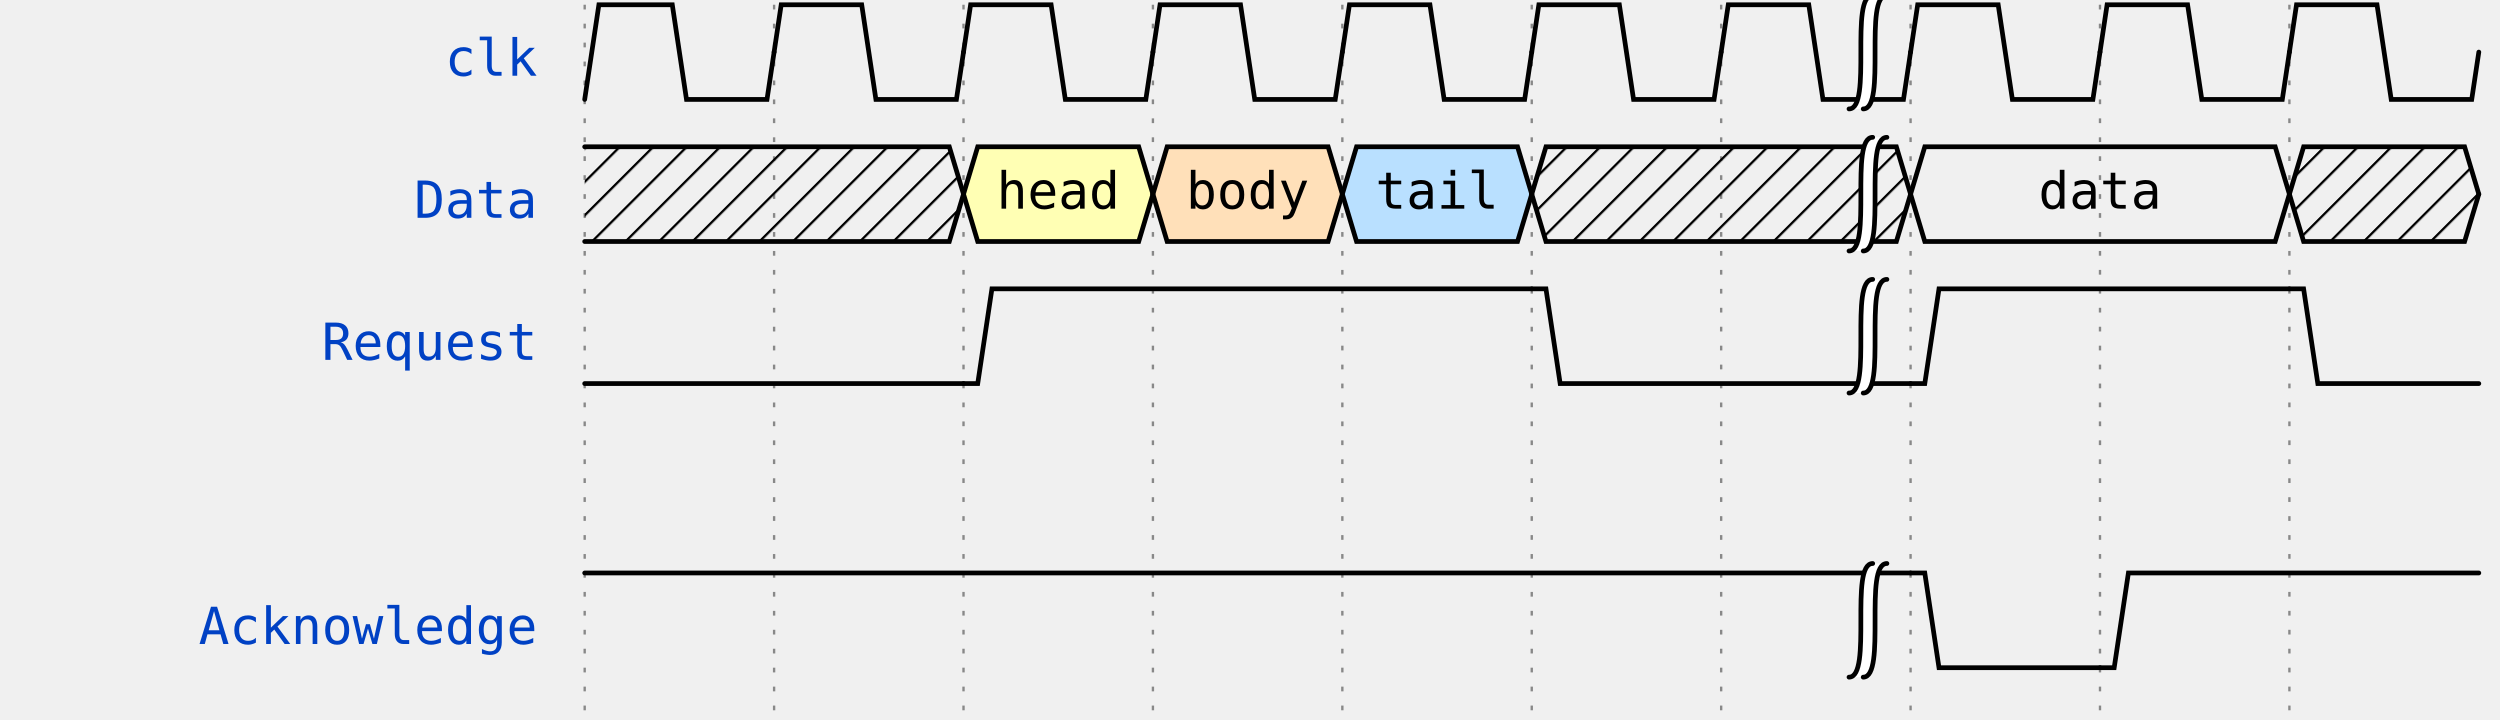
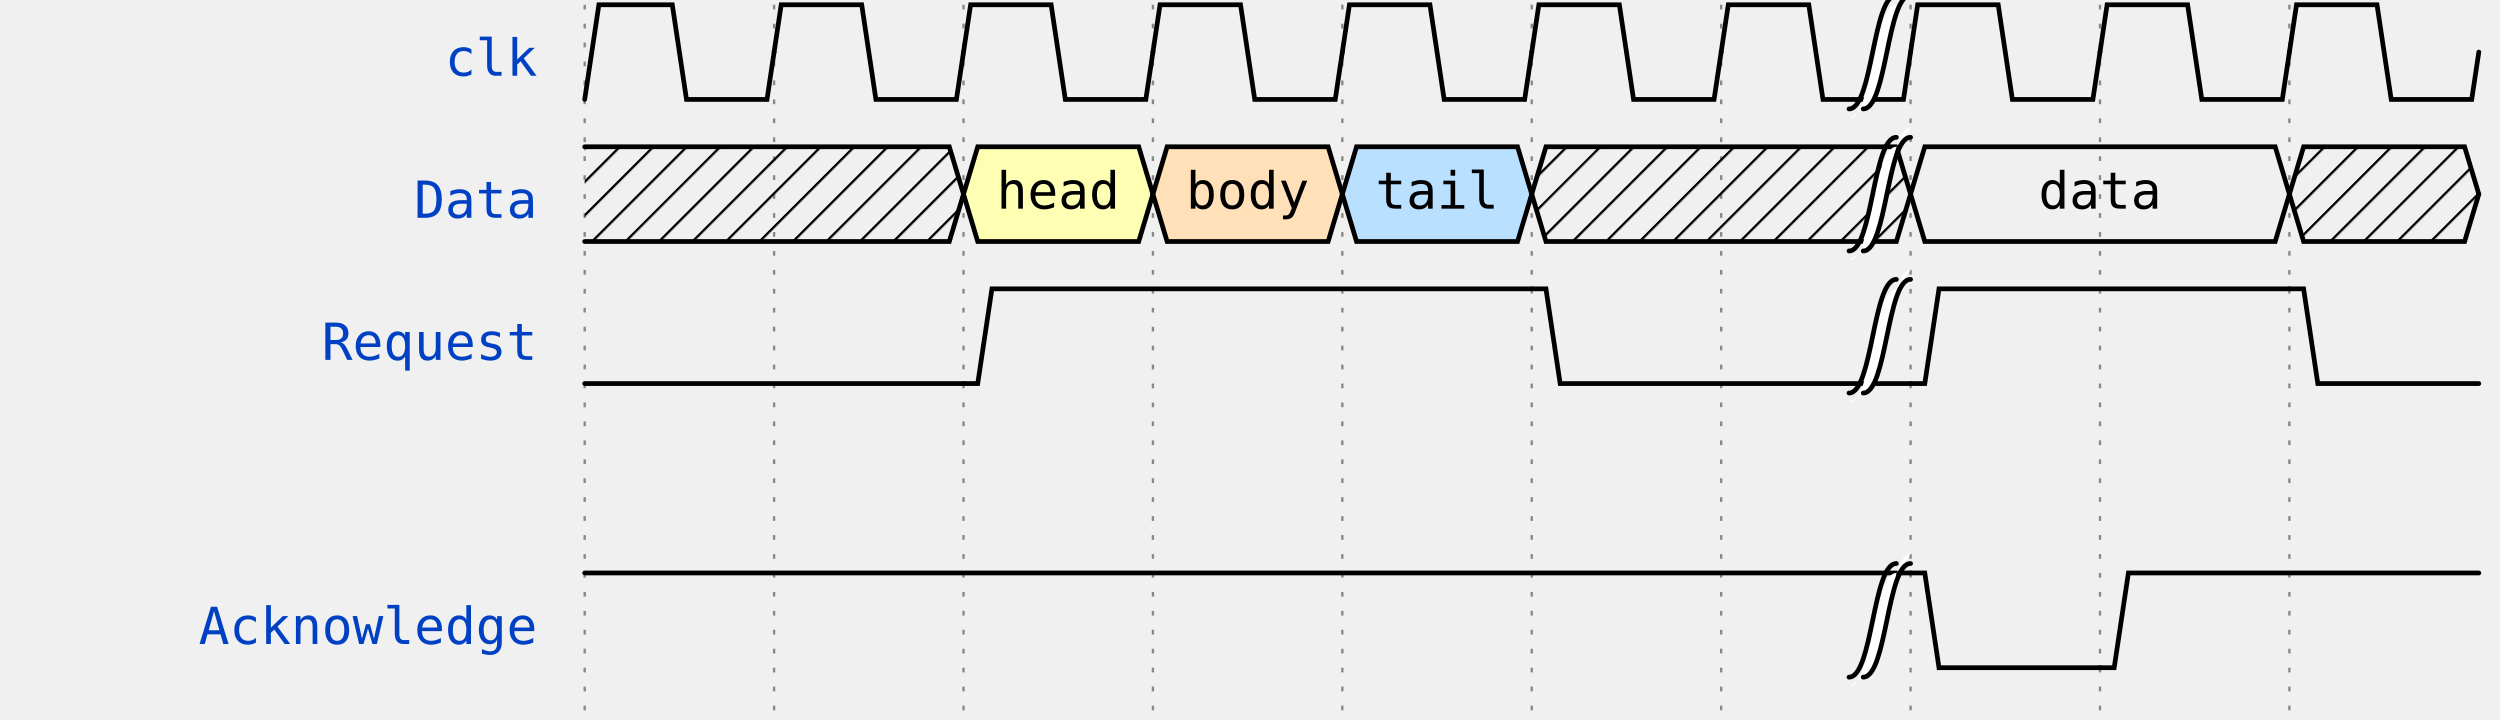
<svg xmlns="http://www.w3.org/2000/svg" width="521" height="150.0" viewBox="-1 -1 523 152.0" overflow="hidden">
  <style>
text{font-size:0.9em;
    font-style:normal;
    font-variant:normal;
    font-weight:500;
    font-stretch:normal;
    text-align:center;
    fill-opacity:1;
    font-family:fira mono, droid sans mono, monospace;}
.muted{fill:#aaa}
.warning{fill:#f6b900}
.error{fill:#f60000}
.info{fill:#0041c4}
.success{fill:#00ab00}
.h1{font-size:18.31px;font-weight:bold}
.border{stroke-width: 1.25px; stroke: #000}
.h2{font-size:14.65px;font-weight:bold}
.h3{font-size:11.72px;font-weight:bold}
.h4{font-size:9.38px;font-weight:bold}
.h5{font-size:7.50px;font-weight:bold}
.h6{font-size:6px;font-weight:bold}
.s0, .s1, .path{fill:none;
    stroke:#000;
    stroke-width:1;
    stroke-linecap:round;
    stroke-linejoin:miter;
    stroke-miterlimit:4;
    stroke-opacity:1;
    stroke-dasharray:none}
.stripe{fill:none;
    stroke:#000;
    stroke-width:0.5;
    stroke-linecap:round;
    stroke-linejoin:miter;
    stroke-miterlimit:4;
    stroke-opacity:1;
    stroke-dasharray:none}
.arrow{fill:#000000;fill-opacity:1;stroke:none}
.hide{fill:#ffffff;fill-opacity:1;stroke:2}
.s3 &gt; polygon {fill:#ffffb4;fill-opacity:1,stroke:none}
.s4 &gt; polygon {fill:#ffe0b9;fill-opacity:1,stroke:none}
.s5 &gt; polygon {fill:#b9e0ff;fill-opacity:1,stroke:none}
.ticks {stroke: rgb(136, 136, 136); stroke-width: 0.5; stroke-dasharray: 1,3;}
.edges {fill:none;stroke:#00F;stroke-width:1}
.edges.arrowhead {marker-start:url(#arrow); overflow:visible;}
.edges.arrowtail {marker-end:url(#arrow); overflow:visible;}
.edges + text {font-size:0.625em; filter: url(#solid); transform: translate(0, 2.5px);}
</style>
  <defs>
    <pattern id="diagonalHatch" width="5" height="5" patternTransform="rotate(45 0 0)" patternUnits="userSpaceOnUse">
      <line x1="0" y1="0" x2="0" y2="5" style="stroke:black; stroke-width:1" />
    </pattern>
    <marker id="arrow" viewBox="0 0 10 10" refX="10" refY="5" markerWidth="7" markerHeight="7" markerUnits="userSpaceOnUse" orient="auto-start-reverse" style="fill:#00F;">
      <path d="M 0 0 L 10 5 L 0 10 z" />
    </marker>
    <filter x="0" y="0" width="1" height="1" id="solid">
      <feFlood flood-color="white" />
      <feComposite in="SourceGraphic" />
    </filter>
  </defs>
  <g id="a">
    <g id="ticks_6" transform="translate(120, 0)">
      <path d="M0,0 L0,150.0" class="ticks" />
      <path d="M40,0 L40,150.0" class="ticks" />
      <path d="M80,0 L80,150.0" class="ticks" />
      <path d="M120,0 L120,150.0" class="ticks" />
      <path d="M160,0 L160,150.0" class="ticks" />
      <path d="M200,0 L200,150.0" class="ticks" />
      <path d="M240,0 L240,150.0" class="ticks" />
      <path d="M280,0 L280,150.0" class="ticks" />
      <path d="M320,0 L320,150.0" class="ticks" />
      <path d="M360,0 L360,150.0" class="ticks" />
    </g>
    <g id="clk" transform="translate(120, 0)">
      <text x="-10" y="15" class="info" text-anchor="end" xml:space="preserve">clk</text>
      <g data-symbol="BRICKS.pclk" transform="translate(0, 0)" class="s2">
        <path d="M0,20 L3.0,0 L18.5,0 L21.5,20 L38.5,20 L40,10.0" class="path" />
      </g>
      <g data-symbol="BRICKS.pclk" transform="translate(40, 0)" class="s2">
        <path d="M0,10.0 L1.5,0 L18.5,0 L21.5,20 L38.5,20 L40,10.0" class="path" />
      </g>
      <g data-symbol="BRICKS.pclk" transform="translate(80, 0)" class="s2">
        <path d="M0,10.0 L1.5,0 L18.5,0 L21.5,20 L38.5,20 L40,10.0" class="path" />
      </g>
      <g data-symbol="BRICKS.pclk" transform="translate(120, 0)" class="s2">
        <path d="M0,10.0 L1.5,0 L18.5,0 L21.5,20 L38.5,20 L40,10.0" class="path" />
      </g>
      <g data-symbol="BRICKS.pclk" transform="translate(160, 0)" class="s2">
        <path d="M0,10.0 L1.5,0 L18.5,0 L21.5,20 L38.5,20 L40,10.0" class="path" />
      </g>
      <g data-symbol="BRICKS.pclk" transform="translate(200, 0)" class="s2">
        <path d="M0,10.0 L1.5,0 L18.5,0 L21.5,20 L38.5,20 L40,10.0" class="path" />
      </g>
      <g data-symbol="BRICKS.pclk" transform="translate(240, 0)" class="s2">
        <path d="M0,10.0 L1.5,0 L18.5,0 L21.5,20 L38.5,20 L40,10.0" class="path" />
      </g>
      <g data-symbol="BRICKS.gap" transform="translate(270.0, 0)" class="">
-         <path d="m0,22 c5,0 0,-24 5,-24 l-3,0 c-5,0 0,24 -5,24 z" class="hide" />
-         <path d="m0,22 c5,0 0,-24 5,-24" class="path" />
-         <path d="m-3,22 c5,0 0,-24 5,-24" class="path" />
+         <path d="M0,22 C5,22 5,-4 10,-4 L7,0 C2,0 2,24 -3,24 z" class="hide" />
+         <path d="M0,22 C5,22 5,-2 10,-2" class="path" />
+         <path d="M-3,22 C2,22 2,-2 7,-2" class="path" />
      </g>
      <g data-symbol="BRICKS.pclk" transform="translate(280, 0)" class="s2">
        <path d="M0,10.0 L1.5,0 L18.5,0 L21.5,20 L38.5,20 L40,10.0" class="path" />
      </g>
      <g data-symbol="BRICKS.pclk" transform="translate(320, 0)" class="s2">
        <path d="M0,10.0 L1.5,0 L18.5,0 L21.5,20 L38.5,20 L40,10.0" class="path" />
      </g>
      <g data-symbol="BRICKS.pclk" transform="translate(360, 0)" class="s2">
        <path d="M0,10.0 L1.5,0 L18.5,0 L21.5,20 L38.5,20 L40,10.0" class="path" />
      </g>
    </g>
    <g id="Data" transform="translate(120, 30.0)">
      <text x="-10" y="15" class="info" text-anchor="end" xml:space="preserve">Data</text>
      <g data-symbol="BRICKS.x" transform="translate(0, 0)" class="s2">
        <polygon points="0,0 3,0 77,0 80,10.0 77,20 3,20 0,20 " fill="url(#diagonalHatch)" />
        <path d="M0,0 L3,0 L77,0 L80,10.0" class="path" />
        <path d="M0,20 L3,20 L77,20 L80,10.0" class="path" />
      </g>
      <g data-symbol="BRICKS.data" transform="translate(80, 0)" class="s3">
        <polygon points="0,10.0 3,0 37,0 40,10.0 37,20 3,20 0,10.0 " fill="none" />
        <path d="M0,10.0 L3,0 L37,0 L40,10.0" class="path" />
        <path d="M0,10.0 L3,20 L37,20 L40,10.0" class="path" />
        <text x="20.0" y="10.0" text-anchor="middle" dominant-baseline="middle" alignment-baseline="central">head</text>
      </g>
      <g data-symbol="BRICKS.data" transform="translate(120, 0)" class="s4">
        <polygon points="0,10.0 3,0 37,0 40,10.0 37,20 3,20 0,10.0 " fill="none" />
        <path d="M0,10.0 L3,0 L37,0 L40,10.0" class="path" />
        <path d="M0,10.0 L3,20 L37,20 L40,10.0" class="path" />
        <text x="20.0" y="10.0" text-anchor="middle" dominant-baseline="middle" alignment-baseline="central">body</text>
      </g>
      <g data-symbol="BRICKS.data" transform="translate(160, 0)" class="s5">
        <polygon points="0,10.0 3,0 37,0 40,10.0 37,20 3,20 0,10.0 " fill="none" />
        <path d="M0,10.0 L3,0 L37,0 L40,10.0" class="path" />
        <path d="M0,10.0 L3,20 L37,20 L40,10.0" class="path" />
        <text x="20.0" y="10.0" text-anchor="middle" dominant-baseline="middle" alignment-baseline="central">tail</text>
      </g>
      <g data-symbol="BRICKS.x" transform="translate(200, 0)" class="s2">
        <polygon points="0,10.0 3,0 77,0 80,10.0 77,20 3,20 0,10.0 " fill="url(#diagonalHatch)" />
        <path d="M0,10.0 L3,0 L77,0 L80,10.0" class="path" />
        <path d="M0,10.0 L3,20 L77,20 L80,10.0" class="path" />
      </g>
      <g data-symbol="BRICKS.gap" transform="translate(270.0, 0)" class="">
-         <path d="m0,22 c5,0 0,-24 5,-24 l-3,0 c-5,0 0,24 -5,24 z" class="hide" />
-         <path d="m0,22 c5,0 0,-24 5,-24" class="path" />
-         <path d="m-3,22 c5,0 0,-24 5,-24" class="path" />
+         <path d="M0,22 C5,22 5,-4 10,-4 L7,0 C2,0 2,24 -3,24 z" class="hide" />
+         <path d="M0,22 C5,22 5,-2 10,-2" class="path" />
+         <path d="M-3,22 C2,22 2,-2 7,-2" class="path" />
      </g>
      <g data-symbol="BRICKS.data" transform="translate(280, 0)" class="s2">
        <polygon points="0,10.0 3,0 77,0 80,10.0 77,20 3,20 0,10.0 " fill="none" />
        <path d="M0,10.0 L3,0 L77,0 L80,10.0" class="path" />
        <path d="M0,10.0 L3,20 L77,20 L80,10.0" class="path" />
        <text x="40.0" y="10.0" text-anchor="middle" dominant-baseline="middle" alignment-baseline="central">data</text>
      </g>
      <g data-symbol="BRICKS.x" transform="translate(360, 0)" class="s2">
        <polygon points="0,10.0 3,0 37,0 40,10.0 37,20 3,20 0,10.0 " fill="url(#diagonalHatch)" />
        <path d="M0,10.0 L3,0 L37,0 L40,10.0" class="path" />
        <path d="M0,10.0 L3,20 L37,20 L40,10.0" class="path" />
      </g>
    </g>
    <g id="Request" transform="translate(120, 60.0)">
      <text x="-10" y="15" class="info" text-anchor="end" xml:space="preserve">Request</text>
      <g data-symbol="BRICKS.zero" transform="translate(0, 0)" class="s2">
        <path d="M0,20 L3,20 L6,20 L80,20" class="path" />
      </g>
      <g data-symbol="BRICKS.one" transform="translate(80, 0)" class="s2">
        <path d="M0,20 L3,20 L6,0 L120,0" class="path" />
      </g>
      <g data-symbol="BRICKS.zero" transform="translate(200, 0)" class="s2">
        <path d="M0,0 L3,0 L6,20 L80,20" class="path" />
      </g>
      <g data-symbol="BRICKS.gap" transform="translate(270.0, 0)" class="">
-         <path d="m0,22 c5,0 0,-24 5,-24 l-3,0 c-5,0 0,24 -5,24 z" class="hide" />
-         <path d="m0,22 c5,0 0,-24 5,-24" class="path" />
-         <path d="m-3,22 c5,0 0,-24 5,-24" class="path" />
+         <path d="M0,22 C5,22 5,-4 10,-4 L7,0 C2,0 2,24 -3,24 z" class="hide" />
+         <path d="M0,22 C5,22 5,-2 10,-2" class="path" />
+         <path d="M-3,22 C2,22 2,-2 7,-2" class="path" />
      </g>
      <g data-symbol="BRICKS.one" transform="translate(280, 0)" class="s2">
        <path d="M0,20 L3,20 L6,0 L80,0" class="path" />
      </g>
      <g data-symbol="BRICKS.zero" transform="translate(360, 0)" class="s2">
        <path d="M0,0 L3,0 L6,20 L40,20" class="path" />
      </g>
    </g>
    <g id="Acknowledge" transform="translate(120, 120.0)">
      <text x="-10" y="15" class="info" text-anchor="end" xml:space="preserve">Acknowledge</text>
      <g data-symbol="BRICKS.one" transform="translate(0, 0)" class="s2">
        <path d="M0,0 L3,0 L6,0 L280,0" class="path" />
      </g>
      <g data-symbol="BRICKS.gap" transform="translate(270.0, 0)" class="">
-         <path d="m0,22 c5,0 0,-24 5,-24 l-3,0 c-5,0 0,24 -5,24 z" class="hide" />
-         <path d="m0,22 c5,0 0,-24 5,-24" class="path" />
-         <path d="m-3,22 c5,0 0,-24 5,-24" class="path" />
+         <path d="M0,22 C5,22 5,-4 10,-4 L7,0 C2,0 2,24 -3,24 z" class="hide" />
+         <path d="M0,22 C5,22 5,-2 10,-2" class="path" />
+         <path d="M-3,22 C2,22 2,-2 7,-2" class="path" />
      </g>
      <g data-symbol="BRICKS.zero" transform="translate(280, 0)" class="s2">
        <path d="M0,0 L3,0 L6,20 L40,20" class="path" />
      </g>
      <g data-symbol="BRICKS.one" transform="translate(320, 0)" class="s2">
        <path d="M0,20 L3,20 L6,0 L80,0" class="path" />
      </g>
    </g>
  </g>
  <g id="edges" transform="translate(120, 0)">
</g>
</svg>
